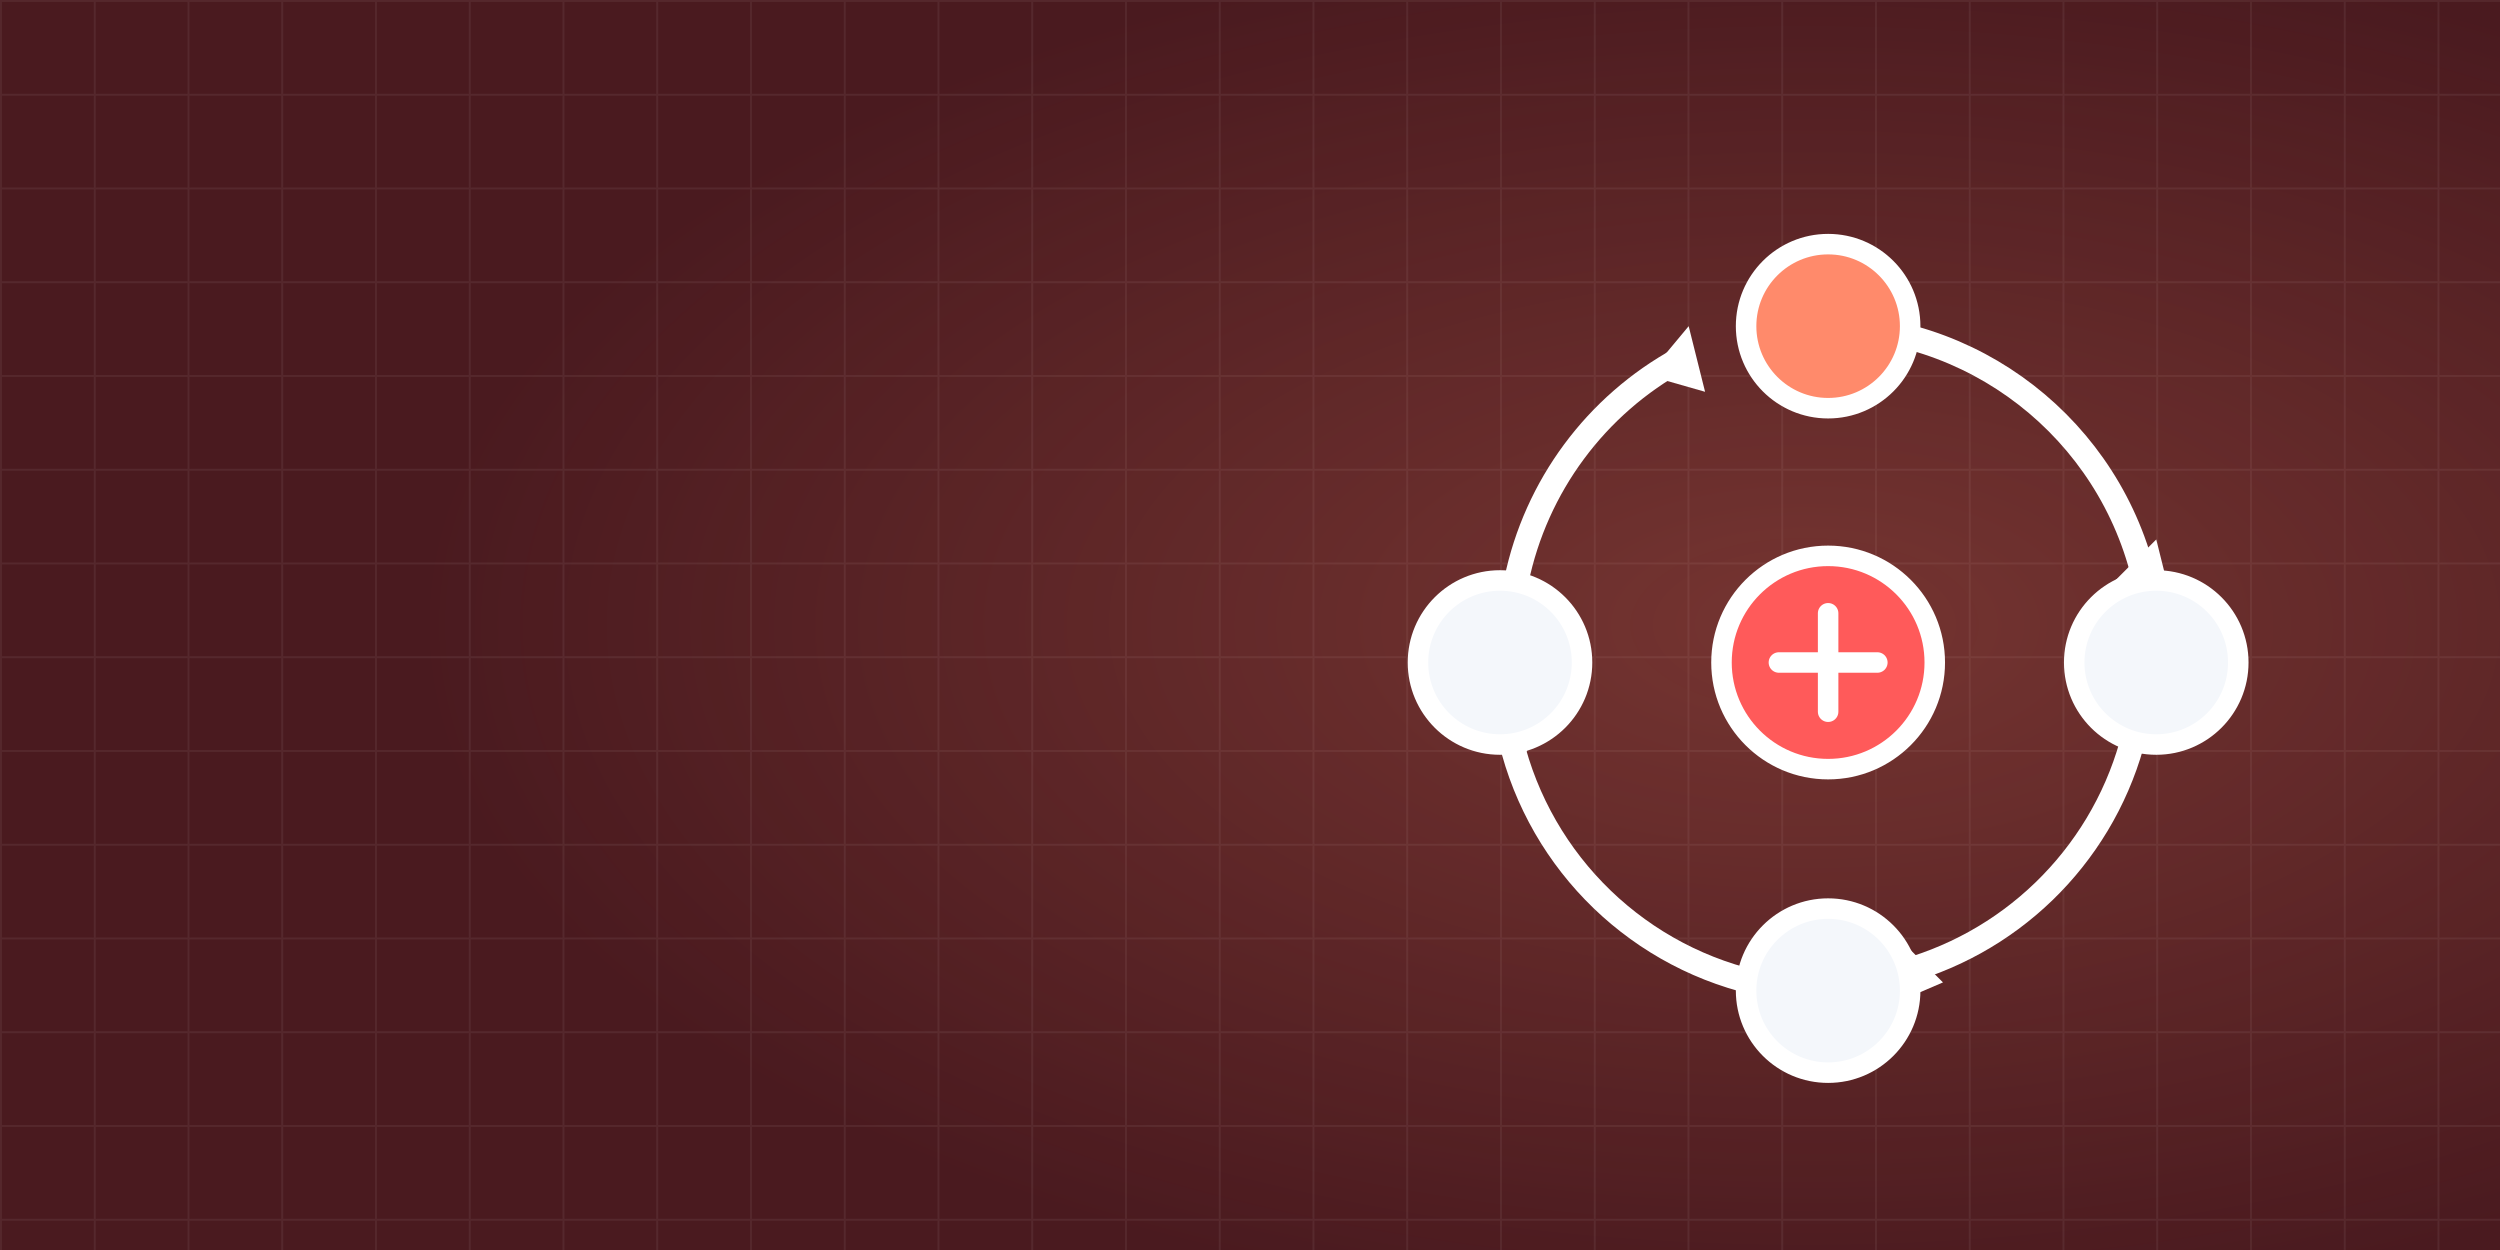
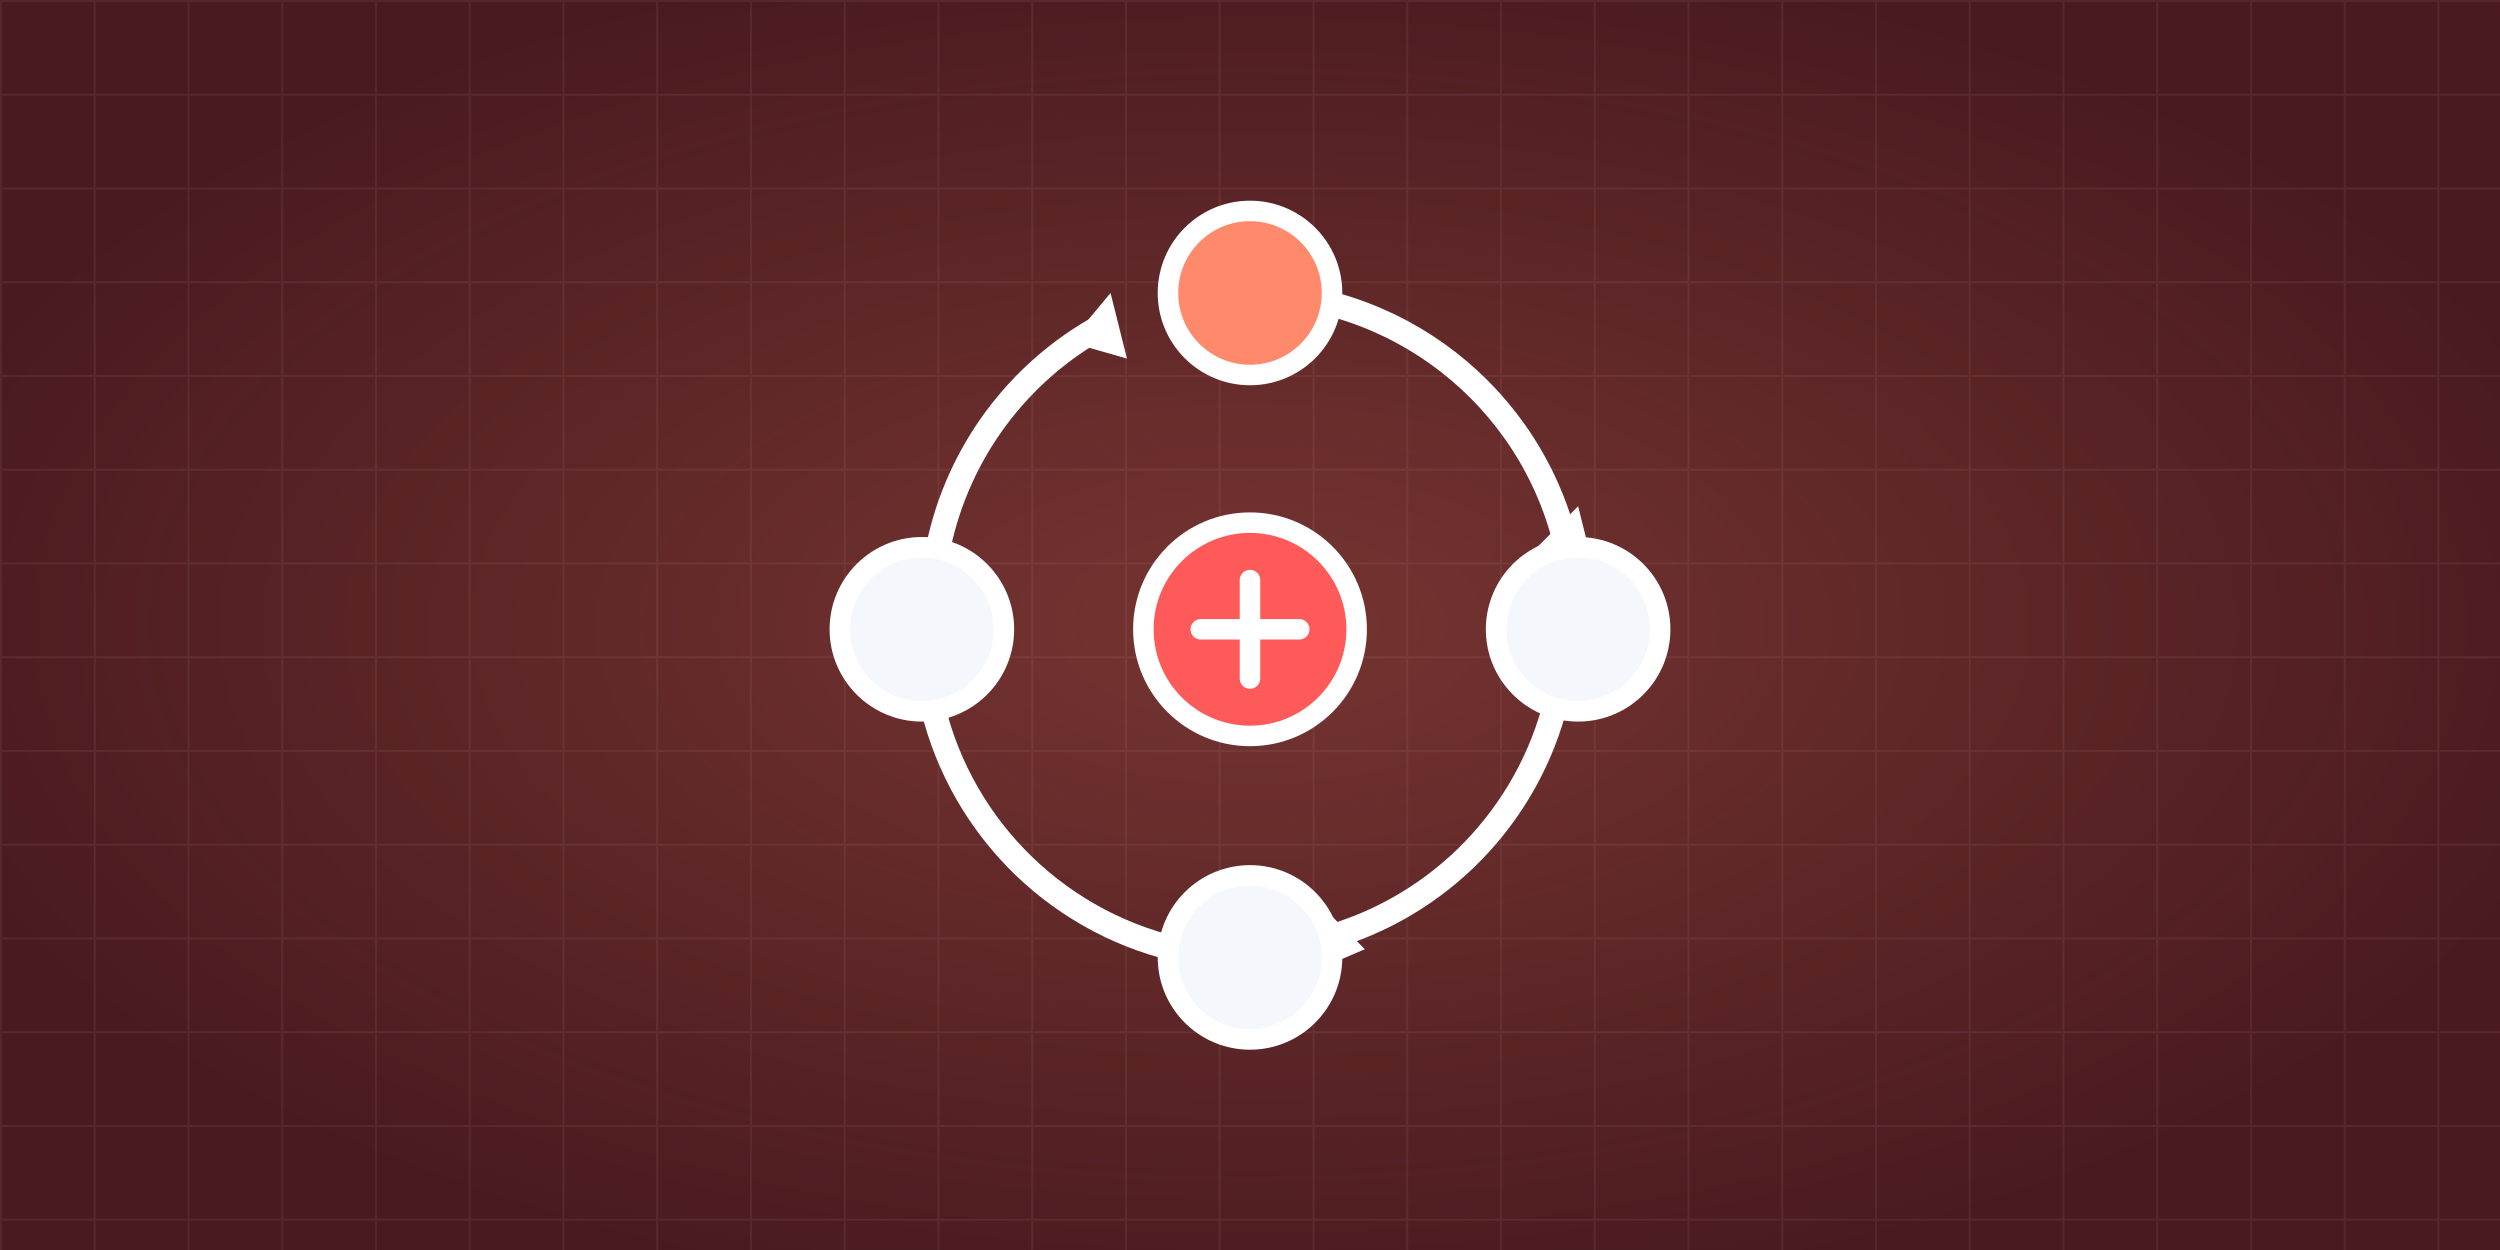
<svg xmlns="http://www.w3.org/2000/svg" viewBox="0 0 640 320">
  <defs>
    <pattern id="g" width="24" height="24" patternUnits="userSpaceOnUse">
      <path d="M24 0H0V24" fill="none" stroke="#fff" stroke-opacity=".06" />
    </pattern>
-     <radialGradient id="r" cx=".72" cy=".5" r=".55">
+     <radialGradient id="r" cx=".5" cy=".5" r=".55">
      <stop offset="0" stop-color="#FF8A6B" stop-opacity=".24" />
      <stop offset="1" stop-color="#FF8A6B" stop-opacity="0" />
    </radialGradient>
  </defs>
  <rect width="640" height="320" fill="#4A1A1F" />
  <rect width="640" height="320" fill="url(#g)" />
  <rect width="640" height="320" fill="url(#r)" />
-   <g transform="translate(300 52) scale(1.05)">
+   <g transform="translate(152.0 43.5) scale(1.05)">
    <g fill="none" stroke="#fff" stroke-width="6" stroke-linecap="round">
      <path d="M160 30 A80 80 0 0 1 238 96" />
      <path d="M234 132 A80 80 0 0 1 176 188" />
      <path d="M142 190 A80 80 0 0 1 82 128" />
      <path d="M84 92 A80 80 0 0 1 124 38" />
    </g>
    <g fill="#fff">
      <path d="M244 98 L230 92 L240 82 Z" />
      <path d="M174 196 L178 180 L188 190 Z" />
      <path d="M76 124 L92 124 L84 138 Z" />
      <path d="M126 30 L130 46 L116 42 Z" />
    </g>
    <g stroke="#fff" stroke-width="5" stroke-linejoin="round" stroke-linecap="round">
      <circle cx="160" cy="30" r="20" fill="#FF8A6B" />
      <circle cx="240" cy="112" r="20" fill="#F4F7FB" />
      <circle cx="160" cy="192" r="20" fill="#F4F7FB" />
      <circle cx="80" cy="112" r="20" fill="#F4F7FB" />
    </g>
    <circle cx="160" cy="112" r="26" fill="#FF5A5A" stroke="#fff" stroke-width="5" />
    <path d="M148 112 H172 M160 100 V124" stroke="#fff" stroke-width="5" stroke-linecap="round" />
  </g>
</svg>
